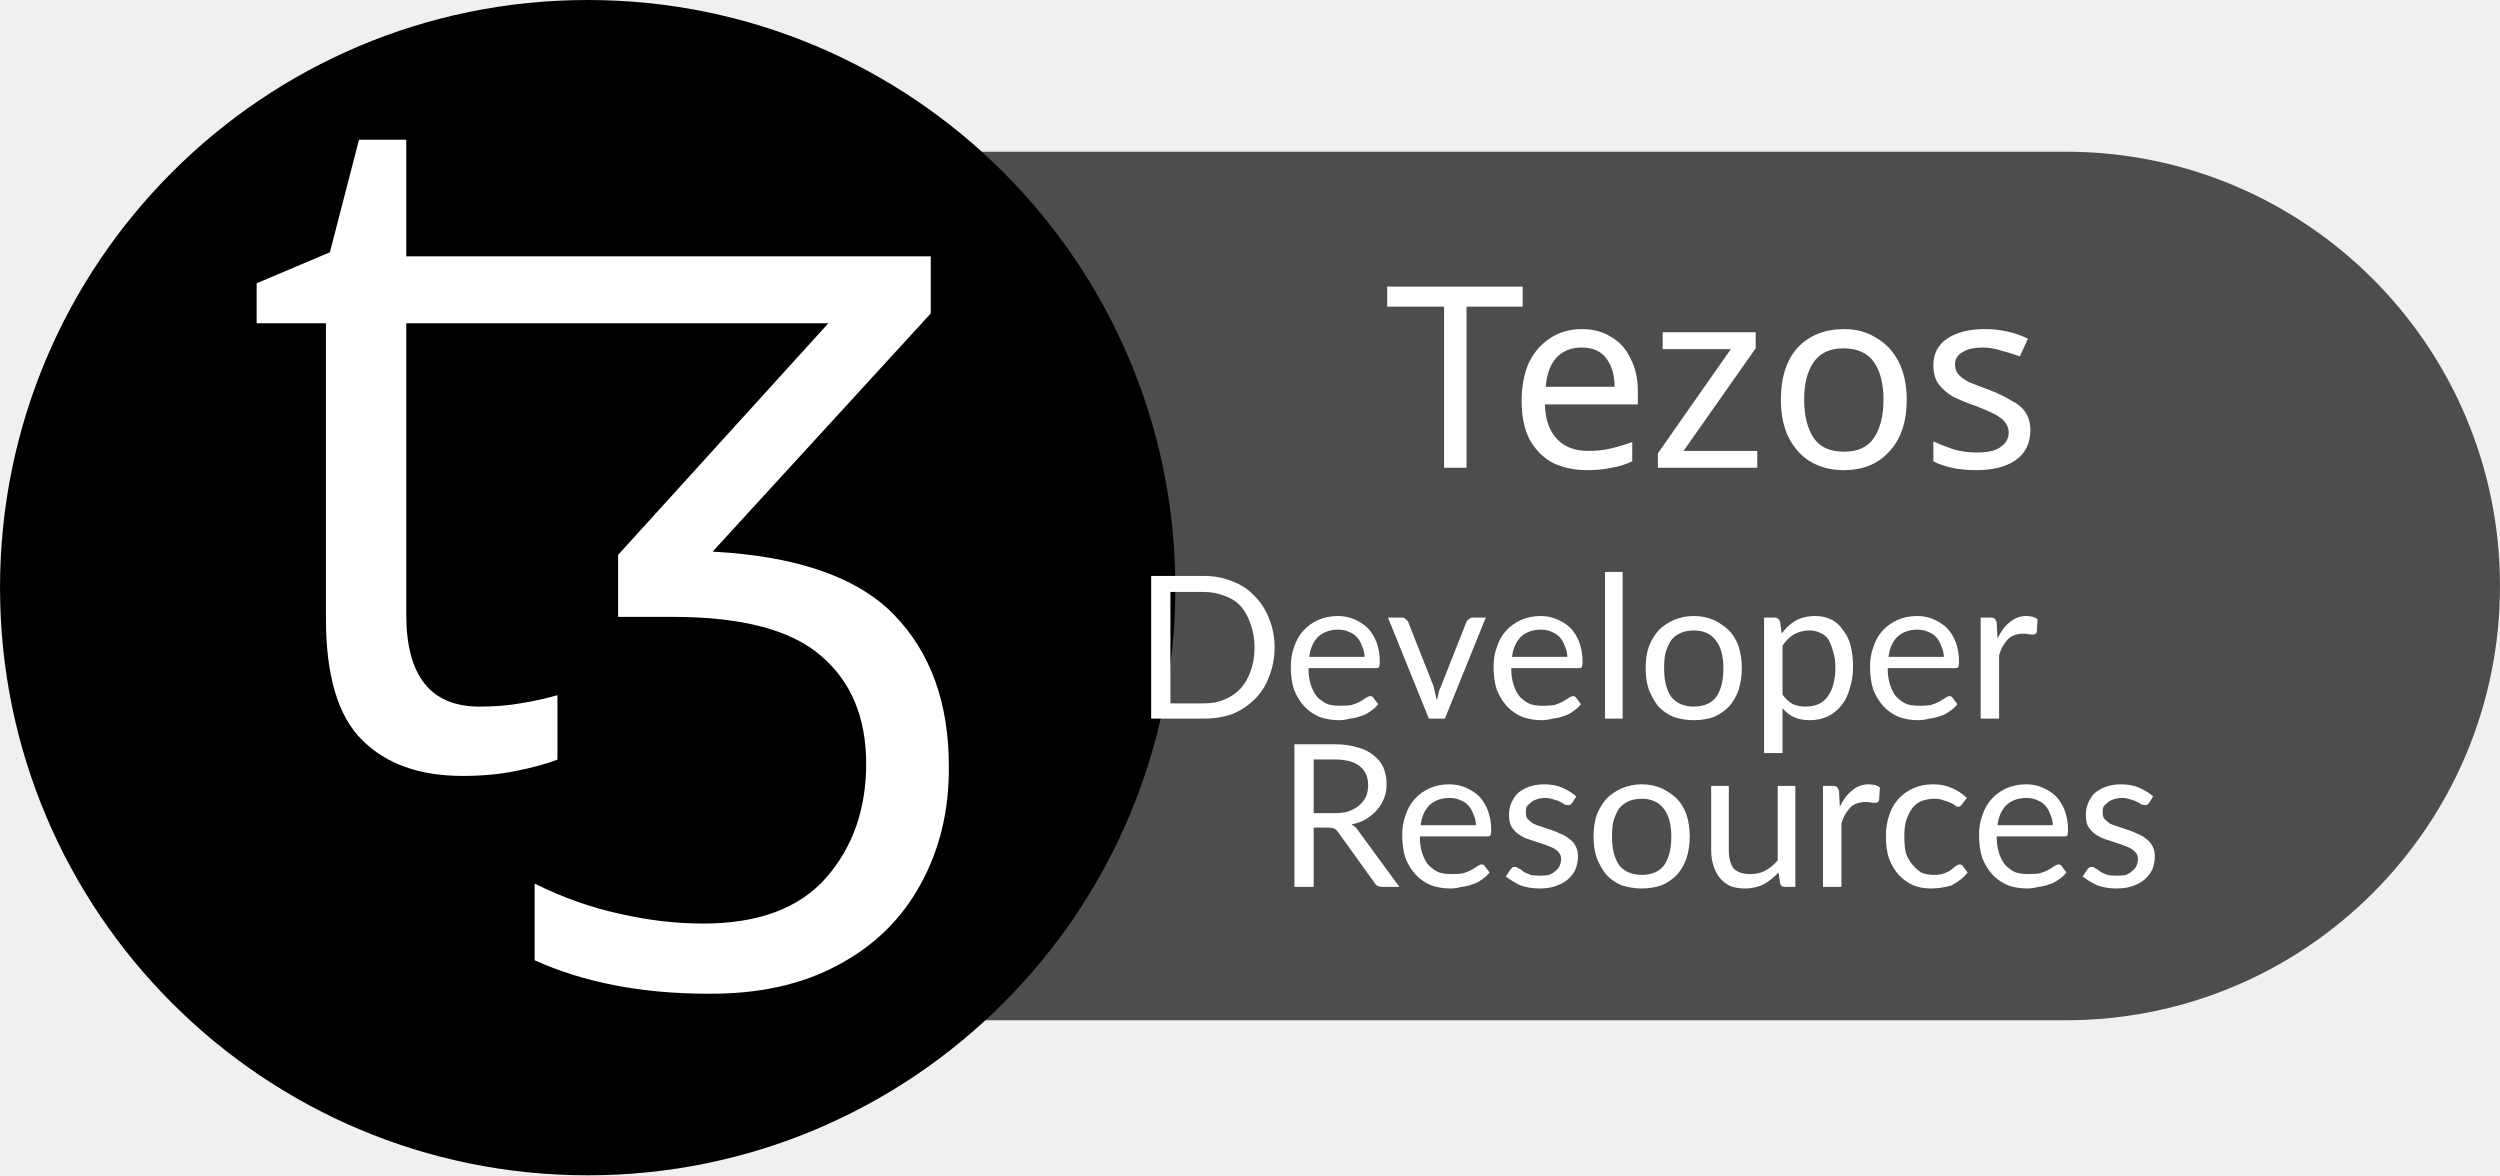
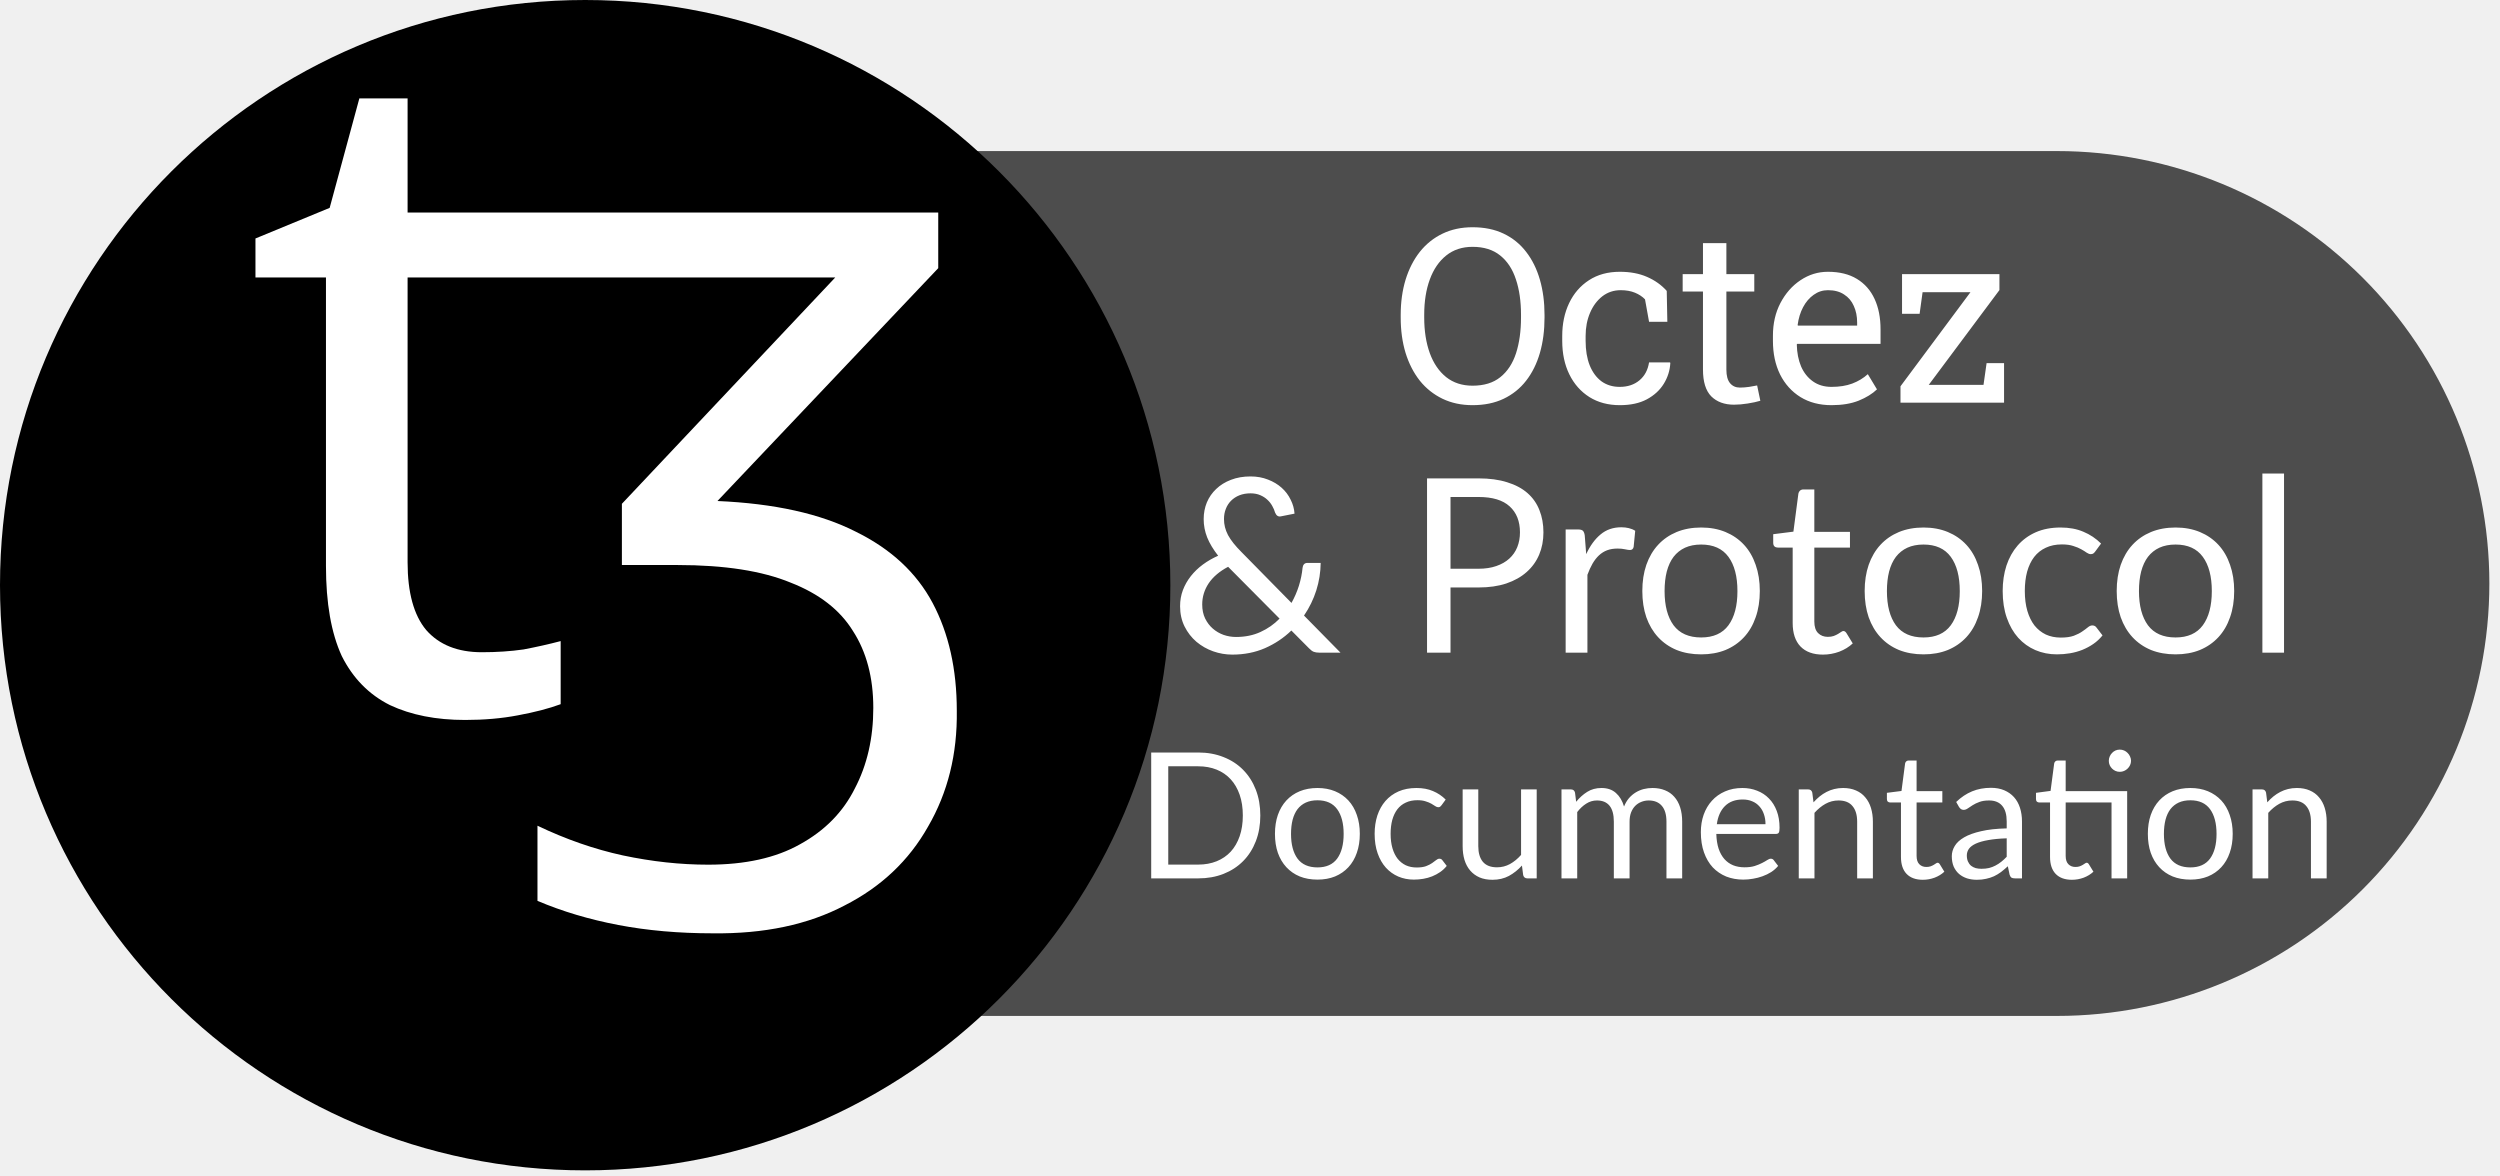
- <svg xmlns="http://www.w3.org/2000/svg" width="48.74mm" height="22.915mm" viewBox="0 0 48.74 22.915" version="1.1" id="svg5074">
-   <defs id="defs5068" />
-   <g id="layer1" transform="translate(-58.40445,-81.16997)">
-     <path style="opacity:1;fill:#4d4d4d;fill-opacity:1;stroke-width:1.225" d="m 61.072,-14.291 a 32,32 0 0 0 -32,32 32,32 0 0 0 32,32 h 1.213 94.752 1.213 a 32,32 0 0 0 32,-32 32,32 0 0 0 -32,-32 h -1.213 -94.752 z" transform="matrix(0.2645833,0,0,0.2645833,56.80728,87.9088)" id="path4516" />
-     <circle style="opacity:1;fill:#000000;fill-opacity:1;stroke-width:0.359" id="path4529" cx="69.862" cy="92.627" r="11.457" />
-     <text xml:space="preserve" style="font-style:normal;font-weight:normal;font-size:18.164px;line-height:1.25;font-family:sans-serif;letter-spacing:0px;word-spacing:0px;fill:#ffffff;fill-opacity:1;stroke:none;stroke-width:0.454" x="64.234" y="94.434" id="text5621" transform="scale(0.9825914,1.017717)">
-       <tspan id="tspan5619" x="64.234" y="94.434" style="font-style:normal;font-variant:normal;font-weight:normal;font-stretch:normal;font-family:Code2000;-inkscape-font-specification:Code2000;fill:#ffffff;stroke-width:0.454">ꜩ</tspan>
-     </text>
-     <text xml:space="preserve" style="font-style:normal;font-weight:normal;font-size:10.583px;line-height:1.25;font-family:sans-serif;letter-spacing:0px;word-spacing:0px;fill:#000000;fill-opacity:1;stroke:none;stroke-width:0.265" x="84.778" y="86.395" id="text5633">
-       <tspan x="84.778" y="95.759" style="font-style:normal;font-variant:normal;font-weight:normal;font-stretch:normal;font-size:3.881px;line-height:0;font-family:sans-serif;-inkscape-font-specification:sans-serif;stroke-width:0.265" id="tspan5650" />
-     </text>
-     <text xml:space="preserve" style="font-style:normal;font-weight:normal;font-size:3.881px;line-height:1.25;font-family:sans-serif;text-align:center;letter-spacing:0px;word-spacing:0px;text-anchor:middle;fill:#ffffff;fill-opacity:1;stroke:none;stroke-width:0.265" x="91.852" y="95.183" id="text5660">
-       <tspan x="91.852" y="95.183" style="font-style:normal;font-variant:normal;font-weight:normal;font-stretch:normal;line-height:0;font-family:Lato;-inkscape-font-specification:Lato;text-align:center;text-anchor:middle;fill:#ffffff;stroke-width:0.265" id="tspan4521">Developer</tspan>
-     </text>
-     <text xml:space="preserve" style="font-style:normal;font-weight:normal;font-size:3.881px;line-height:1.25;font-family:sans-serif;letter-spacing:0px;word-spacing:0px;fill:#000000;fill-opacity:1;stroke:none;stroke-width:0.265" x="83.283" y="98.462" id="text4535">
-       <tspan id="tspan4533" x="83.283" y="98.462" style="font-style:normal;font-variant:normal;font-weight:normal;font-stretch:normal;font-family:Lato;-inkscape-font-specification:Lato;fill:#ffffff;stroke-width:0.265">Resources</tspan>
-     </text>
-     <text xml:space="preserve" style="font-style:normal;font-weight:normal;font-size:3.881px;line-height:1.25;font-family:sans-serif;letter-spacing:0px;word-spacing:0px;fill:#000000;fill-opacity:1;stroke:none;stroke-width:0.265" x="85.402" y="90.289" id="text4541">
-       <tspan id="tspan4539" x="85.402" y="90.289" style="font-style:normal;font-variant:normal;font-weight:normal;font-stretch:normal;font-size:4.939px;font-family:'Roboto Slab';-inkscape-font-specification:'Roboto Slab';fill:#ffffff;stroke-width:0.265">Tezos</tspan>
-     </text>
+ <svg xmlns="http://www.w3.org/2000/svg" width="185" height="87" viewBox="0 0 185 87" fill="none">
+   <g clip-path="url(#clip0_1_2)">
+     <path d="M55.036 11.179C46.549 11.179 38.41 14.55 32.408 20.551C26.407 26.552 23.036 34.692 23.036 43.179C23.036 51.666 26.407 59.805 32.408 65.806C38.41 71.807 46.549 75.179 55.036 75.179H56.249H151.001H152.213C160.7 75.179 168.84 71.807 174.841 65.806C180.842 59.805 184.213 51.666 184.213 43.179C184.213 34.692 180.842 26.552 174.841 20.551C168.84 14.55 160.7 11.179 152.213 11.179H151.001H56.249H55.036Z" fill="#4D4D4D" />
+     <path d="M43.304 86.607C67.219 86.607 86.607 67.219 86.607 43.304C86.607 19.388 67.219 0 43.304 0C19.388 0 1.52588e-05 19.388 1.52588e-05 43.304C1.52588e-05 67.219 19.388 86.607 43.304 86.607Z" fill="black" />
+     <path d="M35.654 48.265C36.753 48.265 37.782 48.197 38.743 48.059C39.705 47.876 40.62 47.67 41.489 47.441V52.11C40.62 52.43 39.567 52.705 38.331 52.933C37.142 53.162 35.837 53.277 34.419 53.277C32.267 53.277 30.414 52.91 28.858 52.178C27.302 51.4 26.112 50.187 25.288 48.54C24.51 46.846 24.121 44.627 24.121 41.881V20.531H18.904V17.647L24.395 15.382L26.592 7.281H30.162V15.725H40.803V20.531H30.162V41.606C30.162 43.849 30.62 45.519 31.535 46.618C32.496 47.716 33.869 48.265 35.654 48.265ZM69.43 15.725V19.844L53.091 37.075C57.302 37.258 60.711 38.014 63.32 39.341C65.929 40.622 67.828 42.384 69.018 44.627C70.208 46.869 70.803 49.524 70.803 52.59C70.849 55.794 70.139 58.654 68.675 61.171C67.256 63.689 65.197 65.634 62.496 67.007C59.796 68.425 56.547 69.112 52.748 69.066C50.231 69.066 47.897 68.86 45.746 68.448C43.595 68.036 41.604 67.442 39.773 66.663V61.103C41.878 62.11 43.984 62.842 46.089 63.3C48.24 63.757 50.345 63.986 52.405 63.986C55.151 63.986 57.416 63.483 59.201 62.476C61.032 61.469 62.382 60.096 63.252 58.357C64.167 56.618 64.624 54.627 64.624 52.384C64.624 50.142 64.121 48.242 63.114 46.686C62.153 45.13 60.62 43.94 58.515 43.117C56.409 42.247 53.618 41.812 50.139 41.812H46.02V37.281L61.81 20.531H40.803V15.725H69.43Z" fill="white" />
+     <path d="M90.881 41.943C90.245 42.279 89.765 42.687 89.441 43.167C89.123 43.647 88.964 44.169 88.964 44.733C88.964 45.123 89.036 45.468 89.18 45.768C89.324 46.062 89.513 46.311 89.747 46.515C89.981 46.719 90.248 46.875 90.548 46.983C90.848 47.085 91.154 47.136 91.466 47.136C92.138 47.136 92.741 47.013 93.275 46.767C93.815 46.521 94.286 46.191 94.688 45.777L90.881 41.943ZM99.197 48.297H97.64C97.466 48.297 97.325 48.276 97.217 48.234C97.109 48.192 96.992 48.105 96.866 47.973L95.561 46.659C94.997 47.205 94.346 47.64 93.608 47.964C92.876 48.282 92.069 48.441 91.187 48.441C90.707 48.441 90.236 48.36 89.774 48.198C89.318 48.036 88.907 47.802 88.541 47.496C88.175 47.184 87.881 46.806 87.659 46.362C87.437 45.918 87.326 45.417 87.326 44.859C87.326 44.439 87.395 44.043 87.533 43.671C87.677 43.293 87.875 42.945 88.127 42.627C88.379 42.309 88.676 42.024 89.018 41.772C89.36 41.52 89.735 41.304 90.143 41.124C89.777 40.656 89.507 40.206 89.333 39.774C89.159 39.336 89.072 38.883 89.072 38.415C89.072 37.977 89.15 37.566 89.306 37.182C89.468 36.798 89.699 36.465 89.999 36.183C90.299 35.895 90.662 35.67 91.088 35.508C91.52 35.34 92.003 35.256 92.537 35.256C93.011 35.256 93.443 35.334 93.833 35.49C94.223 35.64 94.559 35.841 94.841 36.093C95.123 36.345 95.345 36.639 95.507 36.975C95.675 37.305 95.771 37.65 95.795 38.01L94.796 38.208C94.598 38.256 94.451 38.163 94.355 37.929C94.313 37.773 94.244 37.611 94.148 37.443C94.058 37.275 93.938 37.122 93.788 36.984C93.644 36.846 93.467 36.732 93.257 36.642C93.053 36.552 92.813 36.507 92.537 36.507C92.237 36.507 91.964 36.555 91.718 36.651C91.478 36.747 91.271 36.882 91.097 37.056C90.929 37.224 90.8 37.425 90.71 37.659C90.62 37.887 90.575 38.136 90.575 38.406C90.575 38.616 90.599 38.817 90.647 39.009C90.695 39.201 90.77 39.396 90.872 39.594C90.98 39.792 91.115 39.993 91.277 40.197C91.439 40.401 91.634 40.617 91.862 40.845L95.57 44.616C95.798 44.208 95.981 43.785 96.119 43.347C96.257 42.903 96.347 42.462 96.389 42.024C96.401 41.91 96.437 41.82 96.497 41.754C96.557 41.688 96.641 41.655 96.749 41.655H97.73C97.724 42.345 97.616 43.023 97.406 43.689C97.196 44.349 96.893 44.97 96.497 45.552L99.197 48.297ZM109.408 42.087C109.906 42.087 110.344 42.021 110.722 41.889C111.106 41.757 111.427 41.574 111.685 41.34C111.949 41.1 112.147 40.815 112.279 40.485C112.411 40.155 112.477 39.792 112.477 39.396C112.477 38.574 112.222 37.932 111.712 37.47C111.208 37.008 110.44 36.777 109.408 36.777H107.338V42.087H109.408ZM109.408 35.4C110.224 35.4 110.932 35.496 111.532 35.688C112.138 35.874 112.639 36.141 113.035 36.489C113.431 36.837 113.725 37.257 113.917 37.749C114.115 38.241 114.214 38.79 114.214 39.396C114.214 39.996 114.109 40.545 113.899 41.043C113.689 41.541 113.38 41.97 112.972 42.33C112.57 42.69 112.069 42.972 111.469 43.176C110.875 43.374 110.188 43.473 109.408 43.473H107.338V48.297H105.601V35.4H109.408ZM117.379 41.007C117.667 40.383 118.021 39.897 118.441 39.549C118.861 39.195 119.374 39.018 119.98 39.018C120.172 39.018 120.355 39.039 120.529 39.081C120.709 39.123 120.868 39.189 121.006 39.279L120.889 40.476C120.853 40.626 120.763 40.701 120.619 40.701C120.535 40.701 120.412 40.683 120.25 40.647C120.088 40.611 119.905 40.593 119.701 40.593C119.413 40.593 119.155 40.635 118.927 40.719C118.705 40.803 118.504 40.929 118.324 41.097C118.15 41.259 117.991 41.463 117.847 41.709C117.709 41.949 117.583 42.225 117.469 42.537V48.297H115.858V39.18H116.776C116.95 39.18 117.07 39.213 117.136 39.279C117.202 39.345 117.247 39.459 117.271 39.621L117.379 41.007ZM125.888 39.036C126.554 39.036 127.154 39.147 127.688 39.369C128.222 39.591 128.678 39.906 129.056 40.314C129.434 40.722 129.722 41.217 129.92 41.799C130.124 42.375 130.226 43.02 130.226 43.734C130.226 44.454 130.124 45.102 129.92 45.678C129.722 46.254 129.434 46.746 129.056 47.154C128.678 47.562 128.222 47.877 127.688 48.099C127.154 48.315 126.554 48.423 125.888 48.423C125.216 48.423 124.61 48.315 124.07 48.099C123.536 47.877 123.08 47.562 122.702 47.154C122.324 46.746 122.033 46.254 121.829 45.678C121.631 45.102 121.532 44.454 121.532 43.734C121.532 43.02 121.631 42.375 121.829 41.799C122.033 41.217 122.324 40.722 122.702 40.314C123.08 39.906 123.536 39.591 124.07 39.369C124.61 39.147 125.216 39.036 125.888 39.036ZM125.888 47.172C126.788 47.172 127.46 46.872 127.904 46.272C128.348 45.666 128.57 44.823 128.57 43.743C128.57 42.657 128.348 41.811 127.904 41.205C127.46 40.599 126.788 40.296 125.888 40.296C125.432 40.296 125.033 40.374 124.691 40.53C124.355 40.686 124.073 40.911 123.845 41.205C123.623 41.499 123.455 41.862 123.341 42.294C123.233 42.72 123.179 43.203 123.179 43.743C123.179 44.823 123.401 45.666 123.845 46.272C124.295 46.872 124.976 47.172 125.888 47.172ZM134.899 48.441C134.179 48.441 133.624 48.24 133.234 47.838C132.85 47.436 132.658 46.857 132.658 46.101V40.521H131.56C131.464 40.521 131.383 40.494 131.317 40.44C131.251 40.38 131.218 40.29 131.218 40.17V39.531L132.712 39.342L133.081 36.525C133.099 36.435 133.138 36.363 133.198 36.309C133.264 36.249 133.348 36.219 133.45 36.219H134.26V39.36H136.897V40.521H134.26V45.993C134.26 46.377 134.353 46.662 134.539 46.848C134.725 47.034 134.965 47.127 135.259 47.127C135.427 47.127 135.571 47.106 135.691 47.064C135.817 47.016 135.925 46.965 136.015 46.911C136.105 46.857 136.18 46.809 136.24 46.767C136.306 46.719 136.363 46.695 136.411 46.695C136.495 46.695 136.57 46.746 136.636 46.848L137.104 47.613C136.828 47.871 136.495 48.075 136.105 48.225C135.715 48.369 135.313 48.441 134.899 48.441ZM142.341 39.036C143.007 39.036 143.607 39.147 144.141 39.369C144.675 39.591 145.131 39.906 145.509 40.314C145.887 40.722 146.175 41.217 146.373 41.799C146.577 42.375 146.679 43.02 146.679 43.734C146.679 44.454 146.577 45.102 146.373 45.678C146.175 46.254 145.887 46.746 145.509 47.154C145.131 47.562 144.675 47.877 144.141 48.099C143.607 48.315 143.007 48.423 142.341 48.423C141.669 48.423 141.063 48.315 140.523 48.099C139.989 47.877 139.533 47.562 139.155 47.154C138.777 46.746 138.486 46.254 138.282 45.678C138.084 45.102 137.985 44.454 137.985 43.734C137.985 43.02 138.084 42.375 138.282 41.799C138.486 41.217 138.777 40.722 139.155 40.314C139.533 39.906 139.989 39.591 140.523 39.369C141.063 39.147 141.669 39.036 142.341 39.036ZM142.341 47.172C143.241 47.172 143.913 46.872 144.357 46.272C144.801 45.666 145.023 44.823 145.023 43.743C145.023 42.657 144.801 41.811 144.357 41.205C143.913 40.599 143.241 40.296 142.341 40.296C141.885 40.296 141.486 40.374 141.144 40.53C140.808 40.686 140.526 40.911 140.298 41.205C140.076 41.499 139.908 41.862 139.794 42.294C139.686 42.72 139.632 43.203 139.632 43.743C139.632 44.823 139.854 45.666 140.298 46.272C140.748 46.872 141.429 47.172 142.341 47.172ZM155.056 40.8C155.008 40.866 154.96 40.917 154.912 40.953C154.864 40.989 154.798 41.007 154.714 41.007C154.624 41.007 154.525 40.971 154.417 40.899C154.309 40.821 154.174 40.737 154.012 40.647C153.856 40.557 153.661 40.476 153.427 40.404C153.199 40.326 152.917 40.287 152.581 40.287C152.131 40.287 151.735 40.368 151.393 40.53C151.051 40.686 150.763 40.914 150.529 41.214C150.301 41.514 150.127 41.877 150.007 42.303C149.893 42.729 149.836 43.206 149.836 43.734C149.836 44.286 149.899 44.778 150.025 45.21C150.151 45.636 150.328 45.996 150.556 46.29C150.79 46.578 151.069 46.8 151.393 46.956C151.723 47.106 152.092 47.181 152.5 47.181C152.89 47.181 153.211 47.136 153.463 47.046C153.715 46.95 153.922 46.845 154.084 46.731C154.252 46.617 154.39 46.515 154.498 46.425C154.612 46.329 154.723 46.281 154.831 46.281C154.963 46.281 155.065 46.332 155.137 46.434L155.587 47.019C155.389 47.265 155.164 47.475 154.912 47.649C154.66 47.823 154.387 47.97 154.093 48.09C153.805 48.204 153.502 48.288 153.184 48.342C152.866 48.396 152.542 48.423 152.212 48.423C151.642 48.423 151.111 48.318 150.619 48.108C150.133 47.898 149.71 47.595 149.35 47.199C148.99 46.797 148.708 46.305 148.504 45.723C148.3 45.141 148.198 44.478 148.198 43.734C148.198 43.056 148.291 42.429 148.477 41.853C148.669 41.277 148.945 40.782 149.305 40.368C149.671 39.948 150.118 39.621 150.646 39.387C151.18 39.153 151.792 39.036 152.482 39.036C153.124 39.036 153.688 39.141 154.174 39.351C154.666 39.555 155.101 39.846 155.479 40.224L155.056 40.8ZM160.992 39.036C161.658 39.036 162.258 39.147 162.792 39.369C163.326 39.591 163.782 39.906 164.16 40.314C164.538 40.722 164.826 41.217 165.024 41.799C165.228 42.375 165.33 43.02 165.33 43.734C165.33 44.454 165.228 45.102 165.024 45.678C164.826 46.254 164.538 46.746 164.16 47.154C163.782 47.562 163.326 47.877 162.792 48.099C162.258 48.315 161.658 48.423 160.992 48.423C160.32 48.423 159.714 48.315 159.174 48.099C158.64 47.877 158.184 47.562 157.806 47.154C157.428 46.746 157.137 46.254 156.933 45.678C156.735 45.102 156.636 44.454 156.636 43.734C156.636 43.02 156.735 42.375 156.933 41.799C157.137 41.217 157.428 40.722 157.806 40.314C158.184 39.906 158.64 39.591 159.174 39.369C159.714 39.147 160.32 39.036 160.992 39.036ZM160.992 47.172C161.892 47.172 162.564 46.872 163.008 46.272C163.452 45.666 163.674 44.823 163.674 43.743C163.674 42.657 163.452 41.811 163.008 41.205C162.564 40.599 161.892 40.296 160.992 40.296C160.536 40.296 160.137 40.374 159.795 40.53C159.459 40.686 159.177 40.911 158.949 41.205C158.727 41.499 158.559 41.862 158.445 42.294C158.337 42.72 158.283 43.203 158.283 43.743C158.283 44.823 158.505 45.666 158.949 46.272C159.399 46.872 160.08 47.172 160.992 47.172ZM169.018 35.04V48.297H167.416V35.04H169.018Z" fill="white" />
+     <path d="M93.263 60.346C93.263 61.044 93.152 61.678 92.931 62.251C92.71 62.822 92.398 63.312 91.995 63.719C91.592 64.127 91.107 64.443 90.539 64.668C89.976 64.889 89.352 65 88.667 65H85.189V55.685H88.667C89.352 55.685 89.976 55.798 90.539 56.023C91.107 56.245 91.592 56.561 91.995 56.972C92.398 57.38 92.71 57.87 92.931 58.441C93.152 59.014 93.263 59.648 93.263 60.346ZM91.969 60.346C91.969 59.774 91.891 59.263 91.735 58.812C91.579 58.361 91.358 57.98 91.072 57.668C90.786 57.356 90.439 57.118 90.032 56.953C89.625 56.788 89.17 56.706 88.667 56.706H86.451V63.98H88.667C89.17 63.98 89.625 63.897 90.032 63.733C90.439 63.568 90.786 63.332 91.072 63.024C91.358 62.712 91.579 62.331 91.735 61.88C91.891 61.429 91.969 60.918 91.969 60.346ZM97.493 58.312C97.974 58.312 98.407 58.392 98.793 58.552C99.178 58.712 99.508 58.94 99.781 59.234C100.054 59.529 100.262 59.887 100.405 60.307C100.552 60.723 100.626 61.189 100.626 61.705C100.626 62.224 100.552 62.693 100.405 63.108C100.262 63.525 100.054 63.88 99.781 64.174C99.508 64.469 99.178 64.697 98.793 64.857C98.407 65.013 97.974 65.091 97.493 65.091C97.007 65.091 96.57 65.013 96.18 64.857C95.794 64.697 95.465 64.469 95.192 64.174C94.919 63.88 94.709 63.525 94.561 63.108C94.418 62.693 94.347 62.224 94.347 61.705C94.347 61.189 94.418 60.723 94.561 60.307C94.709 59.887 94.919 59.529 95.192 59.234C95.465 58.94 95.794 58.712 96.18 58.552C96.57 58.392 97.007 58.312 97.493 58.312ZM97.493 64.188C98.143 64.188 98.628 63.971 98.949 63.538C99.269 63.1 99.43 62.491 99.43 61.711C99.43 60.927 99.269 60.316 98.949 59.878C98.628 59.44 98.143 59.221 97.493 59.221C97.163 59.221 96.875 59.278 96.628 59.391C96.386 59.503 96.182 59.666 96.017 59.878C95.857 60.09 95.736 60.352 95.653 60.664C95.575 60.972 95.536 61.321 95.536 61.711C95.536 62.491 95.697 63.1 96.017 63.538C96.342 63.971 96.834 64.188 97.493 64.188ZM106.676 59.586C106.641 59.633 106.606 59.67 106.572 59.696C106.537 59.722 106.489 59.735 106.429 59.735C106.364 59.735 106.292 59.709 106.214 59.657C106.136 59.601 106.039 59.54 105.922 59.475C105.809 59.41 105.668 59.352 105.499 59.3C105.335 59.243 105.131 59.215 104.888 59.215C104.563 59.215 104.277 59.273 104.03 59.391C103.783 59.503 103.575 59.668 103.406 59.885C103.242 60.101 103.116 60.363 103.029 60.671C102.947 60.979 102.906 61.323 102.906 61.705C102.906 62.103 102.951 62.459 103.042 62.77C103.133 63.078 103.261 63.338 103.426 63.55C103.595 63.758 103.796 63.919 104.03 64.031C104.269 64.14 104.535 64.194 104.83 64.194C105.111 64.194 105.343 64.162 105.525 64.097C105.707 64.027 105.857 63.951 105.974 63.869C106.095 63.787 106.195 63.713 106.273 63.648C106.355 63.579 106.435 63.544 106.513 63.544C106.609 63.544 106.682 63.581 106.734 63.654L107.059 64.077C106.916 64.255 106.754 64.406 106.572 64.532C106.39 64.658 106.193 64.764 105.98 64.85C105.772 64.933 105.553 64.993 105.324 65.032C105.094 65.072 104.86 65.091 104.622 65.091C104.21 65.091 103.827 65.015 103.471 64.864C103.12 64.712 102.815 64.493 102.555 64.207C102.295 63.917 102.091 63.561 101.944 63.141C101.796 62.721 101.723 62.242 101.723 61.705C101.723 61.215 101.79 60.762 101.924 60.346C102.063 59.93 102.262 59.572 102.522 59.273C102.787 58.97 103.109 58.734 103.491 58.565C103.876 58.396 104.318 58.312 104.817 58.312C105.28 58.312 105.688 58.387 106.039 58.539C106.394 58.686 106.708 58.897 106.981 59.169L106.676 59.586ZM113.716 58.416V65H113.027C112.862 65 112.758 64.92 112.715 64.76L112.624 64.051C112.338 64.367 112.017 64.623 111.662 64.818C111.306 65.009 110.899 65.104 110.44 65.104C110.08 65.104 109.762 65.046 109.484 64.928C109.211 64.807 108.982 64.638 108.795 64.421C108.609 64.205 108.468 63.943 108.373 63.635C108.282 63.327 108.236 62.987 108.236 62.614V58.416H109.393V62.614C109.393 63.113 109.506 63.498 109.731 63.772C109.961 64.044 110.31 64.181 110.778 64.181C111.12 64.181 111.439 64.101 111.733 63.941C112.032 63.776 112.307 63.55 112.559 63.264V58.416H113.716ZM115.55 65V58.416H116.246C116.41 58.416 116.512 58.496 116.551 58.656L116.636 59.332C116.878 59.033 117.151 58.788 117.455 58.597C117.758 58.407 118.109 58.312 118.508 58.312C118.95 58.312 119.307 58.435 119.58 58.682C119.858 58.929 120.057 59.263 120.178 59.683C120.274 59.445 120.395 59.239 120.542 59.066C120.694 58.892 120.863 58.749 121.049 58.636C121.236 58.524 121.433 58.441 121.641 58.389C121.853 58.337 122.068 58.312 122.284 58.312C122.631 58.312 122.939 58.368 123.207 58.48C123.48 58.589 123.71 58.749 123.896 58.962C124.087 59.174 124.232 59.436 124.332 59.748C124.431 60.056 124.481 60.409 124.481 60.807V65H123.318V60.807C123.318 60.292 123.205 59.902 122.98 59.638C122.754 59.369 122.429 59.234 122.005 59.234C121.814 59.234 121.632 59.269 121.459 59.339C121.29 59.404 121.14 59.501 121.01 59.631C120.88 59.761 120.776 59.926 120.698 60.125C120.625 60.32 120.588 60.547 120.588 60.807V65H119.424V60.807C119.424 60.279 119.318 59.885 119.106 59.624C118.893 59.364 118.584 59.234 118.176 59.234C117.89 59.234 117.626 59.312 117.383 59.468C117.141 59.62 116.917 59.828 116.714 60.093V65H115.55ZM130.647 60.989C130.647 60.721 130.608 60.476 130.53 60.255C130.456 60.03 130.346 59.837 130.198 59.676C130.055 59.512 129.88 59.386 129.672 59.3C129.464 59.209 129.228 59.163 128.963 59.163C128.409 59.163 127.969 59.325 127.644 59.651C127.323 59.971 127.124 60.417 127.046 60.989H130.647ZM131.583 64.077C131.44 64.25 131.269 64.402 131.069 64.532C130.87 64.658 130.655 64.762 130.426 64.844C130.2 64.926 129.966 64.987 129.724 65.026C129.481 65.069 129.241 65.091 129.002 65.091C128.547 65.091 128.127 65.015 127.741 64.864C127.36 64.707 127.028 64.482 126.747 64.188C126.469 63.889 126.253 63.52 126.097 63.083C125.941 62.645 125.863 62.142 125.863 61.575C125.863 61.115 125.932 60.686 126.071 60.288C126.214 59.889 126.417 59.544 126.682 59.254C126.946 58.959 127.269 58.73 127.65 58.565C128.032 58.396 128.461 58.312 128.937 58.312C129.332 58.312 129.696 58.379 130.029 58.513C130.367 58.643 130.658 58.834 130.9 59.085C131.147 59.332 131.34 59.64 131.479 60.008C131.617 60.372 131.687 60.788 131.687 61.256C131.687 61.438 131.667 61.559 131.628 61.62C131.589 61.681 131.516 61.711 131.407 61.711H127.007C127.02 62.127 127.076 62.489 127.176 62.797C127.28 63.104 127.423 63.362 127.605 63.57C127.787 63.774 128.003 63.928 128.255 64.031C128.506 64.131 128.788 64.181 129.1 64.181C129.39 64.181 129.639 64.148 129.847 64.084C130.06 64.014 130.242 63.941 130.393 63.862C130.545 63.785 130.671 63.713 130.77 63.648C130.874 63.579 130.963 63.544 131.037 63.544C131.132 63.544 131.206 63.581 131.258 63.654L131.583 64.077ZM134.2 59.371C134.343 59.211 134.495 59.066 134.655 58.935C134.815 58.806 134.984 58.695 135.162 58.604C135.344 58.509 135.535 58.437 135.734 58.389C135.938 58.337 136.156 58.312 136.39 58.312C136.75 58.312 137.066 58.372 137.339 58.493C137.617 58.611 137.846 58.779 138.028 59.001C138.215 59.217 138.356 59.479 138.451 59.787C138.546 60.095 138.594 60.435 138.594 60.807V65H137.43V60.807C137.43 60.309 137.316 59.923 137.086 59.651C136.861 59.373 136.516 59.234 136.052 59.234C135.71 59.234 135.389 59.317 135.09 59.481C134.796 59.646 134.523 59.869 134.271 60.151V65H133.108V58.416H133.803C133.968 58.416 134.07 58.496 134.109 58.656L134.2 59.371ZM142.29 65.104C141.77 65.104 141.369 64.959 141.087 64.668C140.81 64.378 140.671 63.96 140.671 63.414V59.384H139.878C139.809 59.384 139.75 59.364 139.703 59.325C139.655 59.282 139.631 59.217 139.631 59.13V58.669L140.71 58.532L140.977 56.498C140.99 56.433 141.018 56.381 141.061 56.342C141.109 56.299 141.169 56.277 141.243 56.277H141.828V58.545H143.733V59.384H141.828V63.336C141.828 63.613 141.895 63.819 142.03 63.953C142.164 64.088 142.337 64.155 142.55 64.155C142.671 64.155 142.775 64.14 142.862 64.109C142.953 64.075 143.031 64.038 143.096 63.999C143.161 63.96 143.215 63.925 143.258 63.895C143.306 63.86 143.347 63.843 143.382 63.843C143.442 63.843 143.496 63.88 143.544 63.953L143.882 64.506C143.683 64.692 143.442 64.84 143.161 64.948C142.879 65.052 142.589 65.104 142.29 65.104ZM148.496 62.036C147.963 62.053 147.508 62.097 147.131 62.166C146.758 62.231 146.453 62.318 146.214 62.426C145.98 62.534 145.809 62.662 145.701 62.809C145.597 62.957 145.545 63.121 145.545 63.303C145.545 63.477 145.573 63.626 145.629 63.752C145.686 63.878 145.761 63.982 145.857 64.064C145.956 64.142 146.071 64.201 146.201 64.24C146.336 64.274 146.479 64.291 146.63 64.291C146.834 64.291 147.02 64.272 147.189 64.233C147.358 64.19 147.516 64.129 147.664 64.051C147.815 63.973 147.958 63.88 148.093 63.772C148.231 63.663 148.366 63.54 148.496 63.401V62.036ZM144.758 59.345C145.122 58.994 145.514 58.732 145.935 58.559C146.355 58.385 146.821 58.298 147.332 58.298C147.701 58.298 148.028 58.359 148.314 58.48C148.6 58.602 148.84 58.771 149.035 58.987C149.23 59.204 149.378 59.466 149.477 59.774C149.577 60.082 149.627 60.42 149.627 60.788V65H149.113C149.001 65 148.914 64.983 148.853 64.948C148.793 64.909 148.745 64.835 148.71 64.727L148.58 64.103C148.407 64.263 148.238 64.406 148.073 64.532C147.909 64.653 147.735 64.757 147.553 64.844C147.371 64.926 147.176 64.989 146.968 65.032C146.765 65.08 146.537 65.104 146.286 65.104C146.03 65.104 145.79 65.069 145.564 65C145.339 64.926 145.142 64.818 144.973 64.675C144.808 64.532 144.676 64.352 144.576 64.135C144.481 63.914 144.433 63.654 144.433 63.355C144.433 63.096 144.505 62.846 144.648 62.608C144.791 62.365 145.023 62.151 145.343 61.965C145.664 61.778 146.082 61.627 146.598 61.51C147.113 61.388 147.746 61.319 148.496 61.301V60.788C148.496 60.277 148.385 59.891 148.164 59.631C147.943 59.367 147.62 59.234 147.196 59.234C146.91 59.234 146.669 59.271 146.474 59.345C146.284 59.414 146.117 59.495 145.974 59.586C145.835 59.672 145.714 59.752 145.61 59.826C145.51 59.895 145.41 59.93 145.311 59.93C145.233 59.93 145.166 59.91 145.109 59.871C145.053 59.828 145.005 59.776 144.966 59.715L144.758 59.345ZM157.41 65H156.253V59.384H152.86V63.336C152.86 63.613 152.927 63.819 153.062 63.953C153.196 64.088 153.369 64.155 153.582 64.155C153.703 64.155 153.807 64.14 153.894 64.109C153.985 64.075 154.063 64.038 154.128 63.999C154.193 63.96 154.247 63.925 154.29 63.895C154.338 63.86 154.379 63.843 154.414 63.843C154.474 63.843 154.529 63.88 154.576 63.953L154.914 64.506C154.715 64.692 154.474 64.84 154.193 64.948C153.911 65.052 153.621 65.104 153.322 65.104C152.802 65.104 152.401 64.959 152.119 64.668C151.842 64.378 151.703 63.96 151.703 63.414V59.384H150.91C150.841 59.384 150.782 59.364 150.735 59.325C150.687 59.282 150.663 59.217 150.663 59.13V58.669L151.742 58.526L152.009 56.498C152.022 56.433 152.05 56.381 152.093 56.342C152.141 56.299 152.202 56.277 152.275 56.277H152.86V58.545H157.41V65ZM157.696 56.303C157.696 56.416 157.672 56.522 157.625 56.621C157.581 56.717 157.521 56.801 157.443 56.875C157.369 56.949 157.282 57.007 157.183 57.05C157.083 57.094 156.977 57.115 156.864 57.115C156.752 57.115 156.645 57.094 156.546 57.05C156.45 57.007 156.366 56.949 156.292 56.875C156.219 56.801 156.16 56.717 156.117 56.621C156.073 56.522 156.052 56.416 156.052 56.303C156.052 56.19 156.073 56.084 156.117 55.984C156.16 55.88 156.219 55.792 156.292 55.718C156.366 55.64 156.45 55.579 156.546 55.536C156.645 55.493 156.752 55.471 156.864 55.471C156.977 55.471 157.083 55.493 157.183 55.536C157.282 55.579 157.369 55.64 157.443 55.718C157.521 55.792 157.581 55.88 157.625 55.984C157.672 56.084 157.696 56.19 157.696 56.303ZM162.087 58.312C162.568 58.312 163.001 58.392 163.387 58.552C163.772 58.712 164.102 58.94 164.375 59.234C164.648 59.529 164.856 59.887 164.999 60.307C165.146 60.723 165.22 61.189 165.22 61.705C165.22 62.224 165.146 62.693 164.999 63.108C164.856 63.525 164.648 63.88 164.375 64.174C164.102 64.469 163.772 64.697 163.387 64.857C163.001 65.013 162.568 65.091 162.087 65.091C161.601 65.091 161.164 65.013 160.774 64.857C160.388 64.697 160.059 64.469 159.786 64.174C159.513 63.88 159.302 63.525 159.155 63.108C159.012 62.693 158.941 62.224 158.941 61.705C158.941 61.189 159.012 60.723 159.155 60.307C159.302 59.887 159.513 59.529 159.786 59.234C160.059 58.94 160.388 58.712 160.774 58.552C161.164 58.392 161.601 58.312 162.087 58.312ZM162.087 64.188C162.737 64.188 163.222 63.971 163.543 63.538C163.863 63.1 164.024 62.491 164.024 61.711C164.024 60.927 163.863 60.316 163.543 59.878C163.222 59.44 162.737 59.221 162.087 59.221C161.757 59.221 161.469 59.278 161.222 59.391C160.979 59.503 160.776 59.666 160.611 59.878C160.451 60.09 160.329 60.352 160.247 60.664C160.169 60.972 160.13 61.321 160.13 61.711C160.13 62.491 160.29 63.1 160.611 63.538C160.936 63.971 161.428 64.188 162.087 64.188ZM167.779 59.371C167.922 59.211 168.074 59.066 168.234 58.935C168.394 58.806 168.563 58.695 168.741 58.604C168.923 58.509 169.114 58.437 169.313 58.389C169.517 58.337 169.736 58.312 169.97 58.312C170.329 58.312 170.646 58.372 170.919 58.493C171.196 58.611 171.426 58.779 171.608 59.001C171.794 59.217 171.935 59.479 172.03 59.787C172.125 60.095 172.173 60.435 172.173 60.807V65H171.01V60.807C171.01 60.309 170.895 59.923 170.665 59.651C170.44 59.373 170.095 59.234 169.632 59.234C169.289 59.234 168.969 59.317 168.67 59.481C168.375 59.646 168.102 59.869 167.851 60.151V65H166.687V58.416H167.383C167.547 58.416 167.649 58.496 167.688 58.656L167.779 59.371Z" fill="white" />
+     <path d="M108.969 29.982C108.143 29.982 107.402 29.824 106.746 29.508C106.089 29.191 105.53 28.746 105.067 28.172C104.61 27.592 104.258 26.906 104.012 26.115C103.772 25.324 103.652 24.451 103.652 23.496V23.311C103.652 22.362 103.772 21.492 104.012 20.701C104.258 19.904 104.61 19.216 105.067 18.636C105.53 18.055 106.089 17.607 106.746 17.291C107.402 16.974 108.143 16.816 108.969 16.816C109.842 16.816 110.61 16.974 111.272 17.291C111.934 17.607 112.488 18.055 112.933 18.636C113.384 19.216 113.724 19.904 113.953 20.701C114.181 21.492 114.295 22.362 114.295 23.311V23.496C114.295 24.451 114.181 25.324 113.953 26.115C113.724 26.906 113.384 27.592 112.933 28.172C112.488 28.746 111.934 29.191 111.272 29.508C110.61 29.824 109.842 29.982 108.969 29.982ZM108.969 28.541C109.819 28.541 110.504 28.33 111.026 27.908C111.553 27.486 111.94 26.897 112.186 26.141C112.432 25.38 112.555 24.498 112.555 23.496V23.294C112.555 22.298 112.429 21.425 112.177 20.675C111.931 19.919 111.544 19.33 111.017 18.908C110.49 18.48 109.807 18.266 108.969 18.266C108.202 18.266 107.551 18.48 107.018 18.908C106.485 19.336 106.081 19.927 105.805 20.683C105.53 21.433 105.392 22.303 105.392 23.294V23.496C105.392 24.492 105.53 25.371 105.805 26.133C106.081 26.888 106.485 27.48 107.018 27.908C107.551 28.33 108.202 28.541 108.969 28.541ZM119.868 29.982C119.006 29.982 118.256 29.783 117.618 29.384C116.979 28.98 116.484 28.421 116.132 27.706C115.781 26.991 115.605 26.165 115.605 25.227V24.858C115.605 23.956 115.775 23.147 116.115 22.432C116.455 21.718 116.944 21.152 117.583 20.736C118.221 20.32 118.983 20.112 119.868 20.112C120.635 20.112 121.306 20.238 121.88 20.49C122.461 20.742 122.947 21.088 123.339 21.527L123.383 23.812H122.03L121.731 22.151C121.532 21.946 121.283 21.782 120.984 21.659C120.685 21.536 120.334 21.474 119.929 21.474C119.414 21.474 118.96 21.627 118.567 21.931C118.18 22.236 117.878 22.643 117.662 23.153C117.445 23.663 117.336 24.231 117.336 24.858V25.227C117.336 25.919 117.436 26.519 117.635 27.029C117.84 27.539 118.13 27.934 118.505 28.216C118.886 28.491 119.337 28.629 119.859 28.629C120.445 28.629 120.931 28.468 121.318 28.145C121.705 27.823 121.942 27.381 122.03 26.818H123.586L123.603 26.871C123.574 27.416 123.413 27.925 123.12 28.4C122.827 28.875 122.408 29.259 121.863 29.552C121.324 29.839 120.659 29.982 119.868 29.982ZM128.314 29.947C127.611 29.947 127.051 29.742 126.635 29.332C126.225 28.916 126.02 28.254 126.02 27.346V21.571H124.517V20.288H126.02V17.994H127.752V20.288H129.817V21.571H127.752V27.346C127.752 27.802 127.842 28.139 128.024 28.356C128.206 28.573 128.449 28.681 128.753 28.681C128.959 28.681 129.187 28.664 129.439 28.629C129.691 28.588 129.887 28.552 130.028 28.523L130.265 29.657C130.013 29.733 129.703 29.8 129.334 29.859C128.97 29.918 128.63 29.947 128.314 29.947ZM135.53 29.982C134.651 29.982 133.886 29.783 133.236 29.384C132.586 28.98 132.082 28.421 131.724 27.706C131.373 26.991 131.197 26.165 131.197 25.227V24.841C131.197 23.938 131.381 23.133 131.751 22.424C132.126 21.709 132.621 21.146 133.236 20.736C133.857 20.32 134.534 20.112 135.266 20.112C136.122 20.112 136.836 20.288 137.411 20.639C137.991 20.991 138.427 21.486 138.72 22.125C139.013 22.758 139.16 23.505 139.16 24.366V25.447H132.99L132.963 25.491C132.975 26.1 133.081 26.642 133.28 27.117C133.485 27.586 133.778 27.955 134.159 28.224C134.54 28.494 134.997 28.629 135.53 28.629C136.116 28.629 136.628 28.547 137.068 28.383C137.513 28.213 137.897 27.981 138.219 27.688L138.896 28.813C138.556 29.141 138.105 29.42 137.543 29.648C136.986 29.871 136.315 29.982 135.53 29.982ZM133.043 24.093H137.428V23.865C137.428 23.408 137.346 23.001 137.182 22.643C137.024 22.28 136.784 21.996 136.461 21.791C136.145 21.58 135.747 21.474 135.266 21.474C134.879 21.474 134.528 21.589 134.211 21.817C133.895 22.04 133.634 22.345 133.429 22.731C133.224 23.118 133.089 23.557 133.025 24.05L133.043 24.093ZM140.636 29.798V28.585L145.813 21.624H142.271L142.051 23.223H140.751V20.288H147.958V21.466L142.728 28.479H146.78L147.008 26.871H148.3V29.798H140.636Z" fill="white" />
  </g>
+   <defs>
+     <clipPath id="clip0_1_2">
+       <rect width="184.213" height="86.607" fill="white" />
+     </clipPath>
+   </defs>
</svg>
